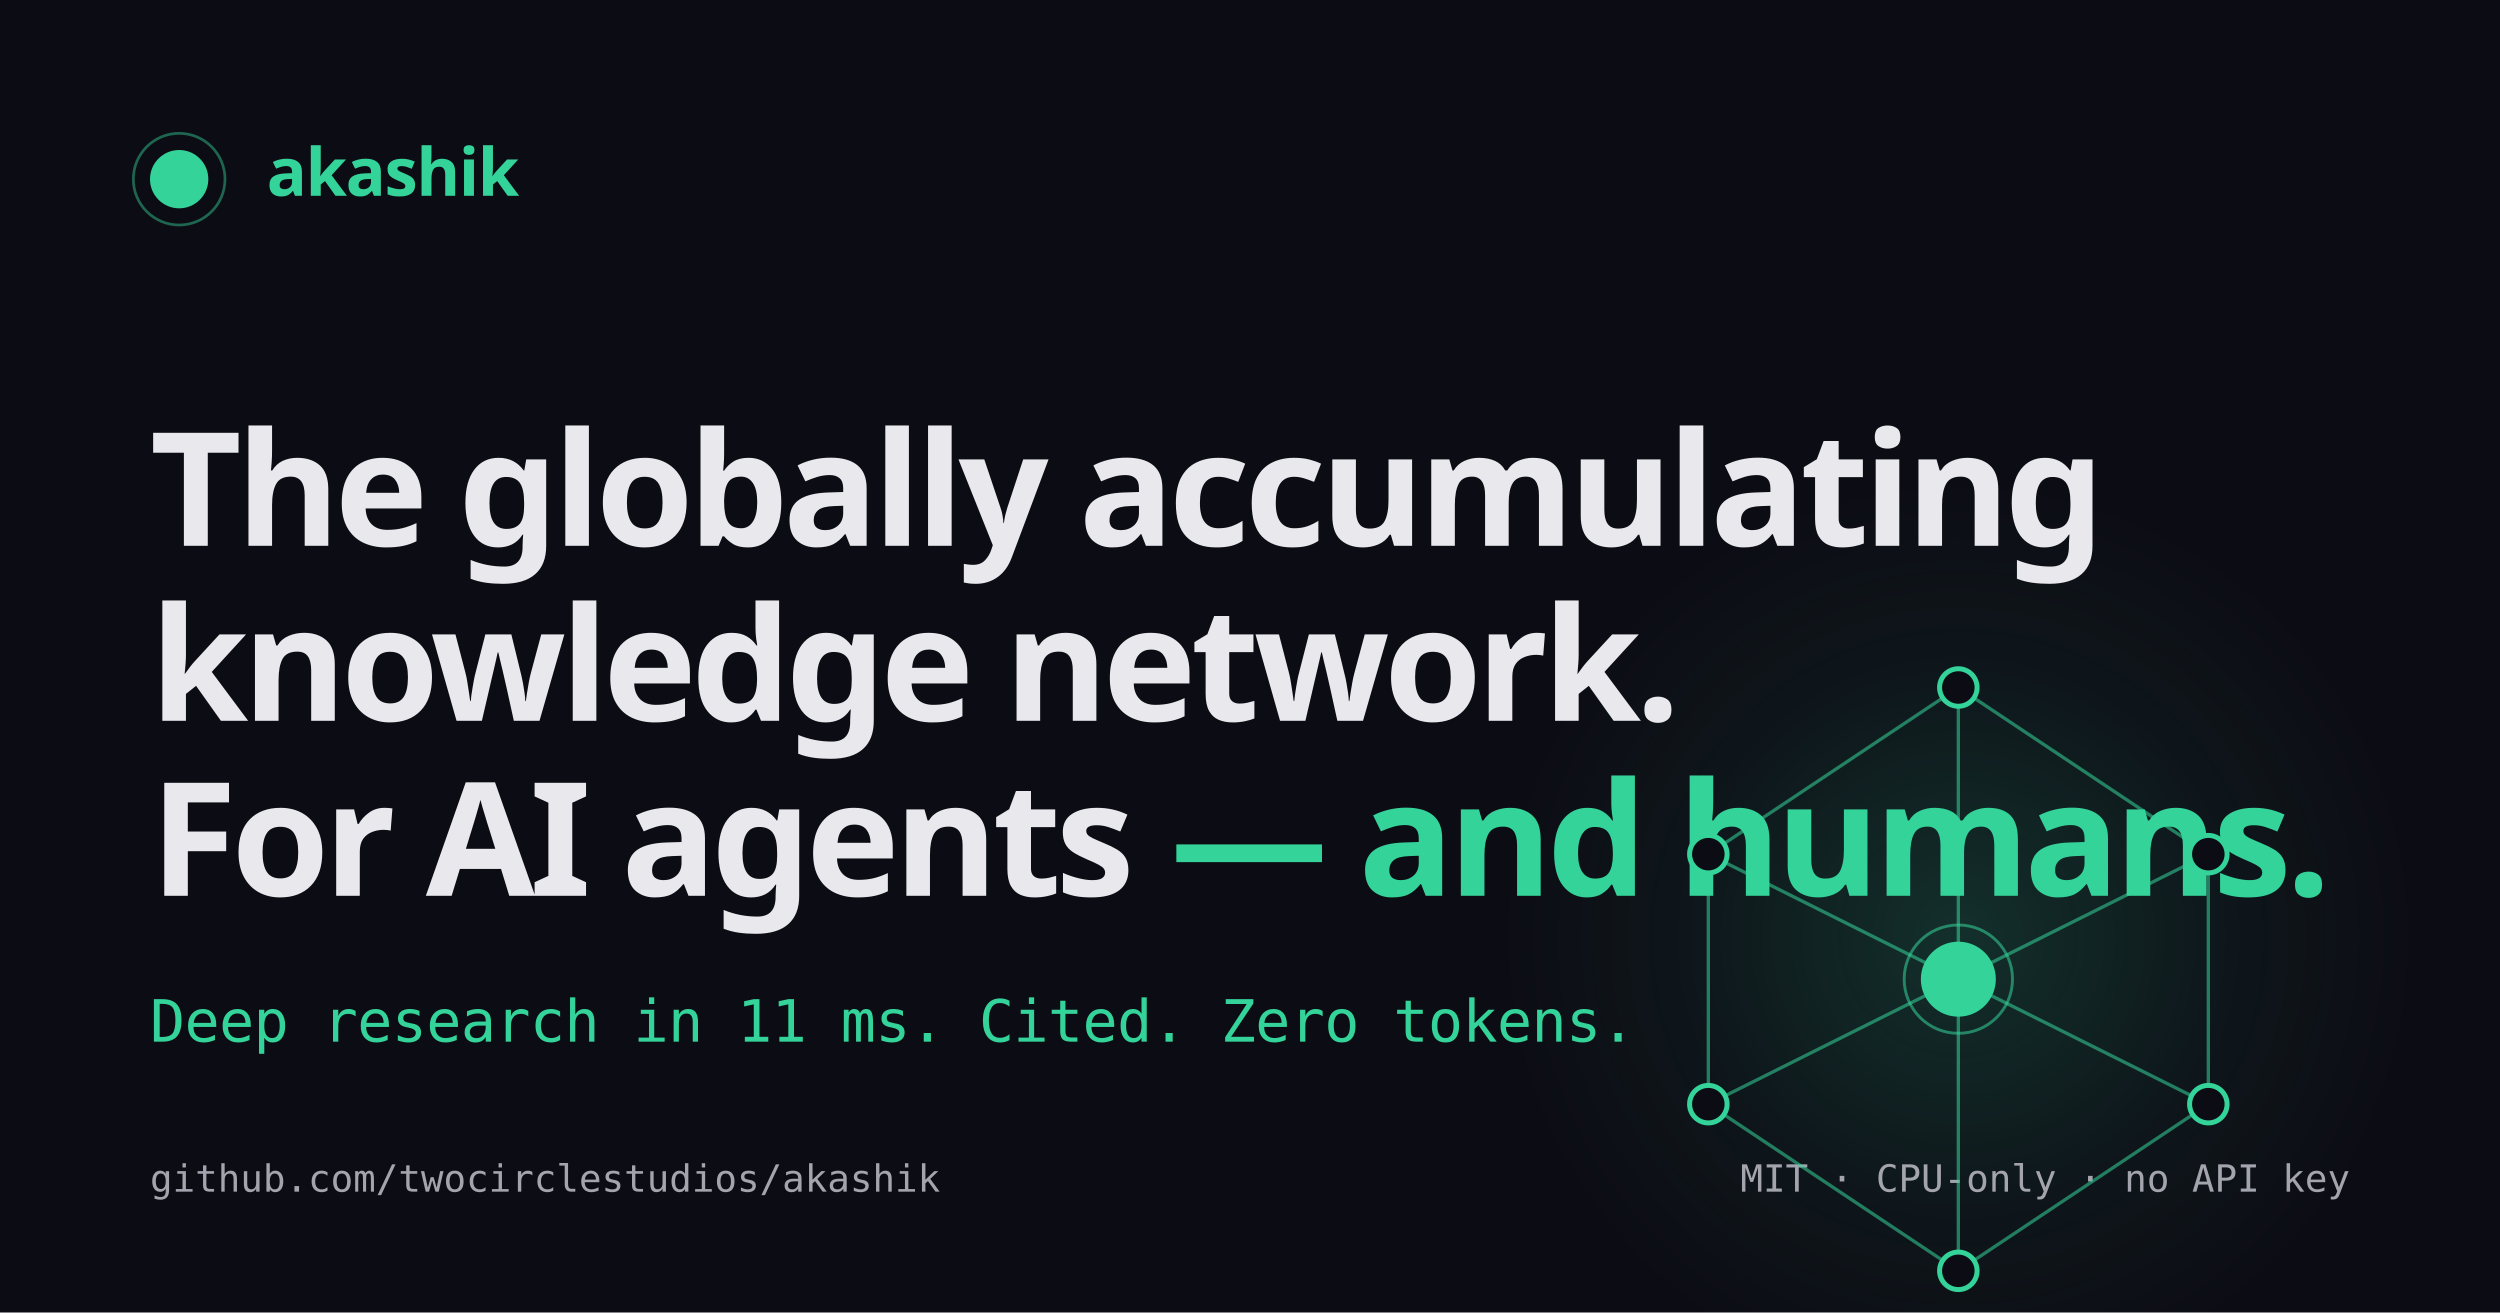
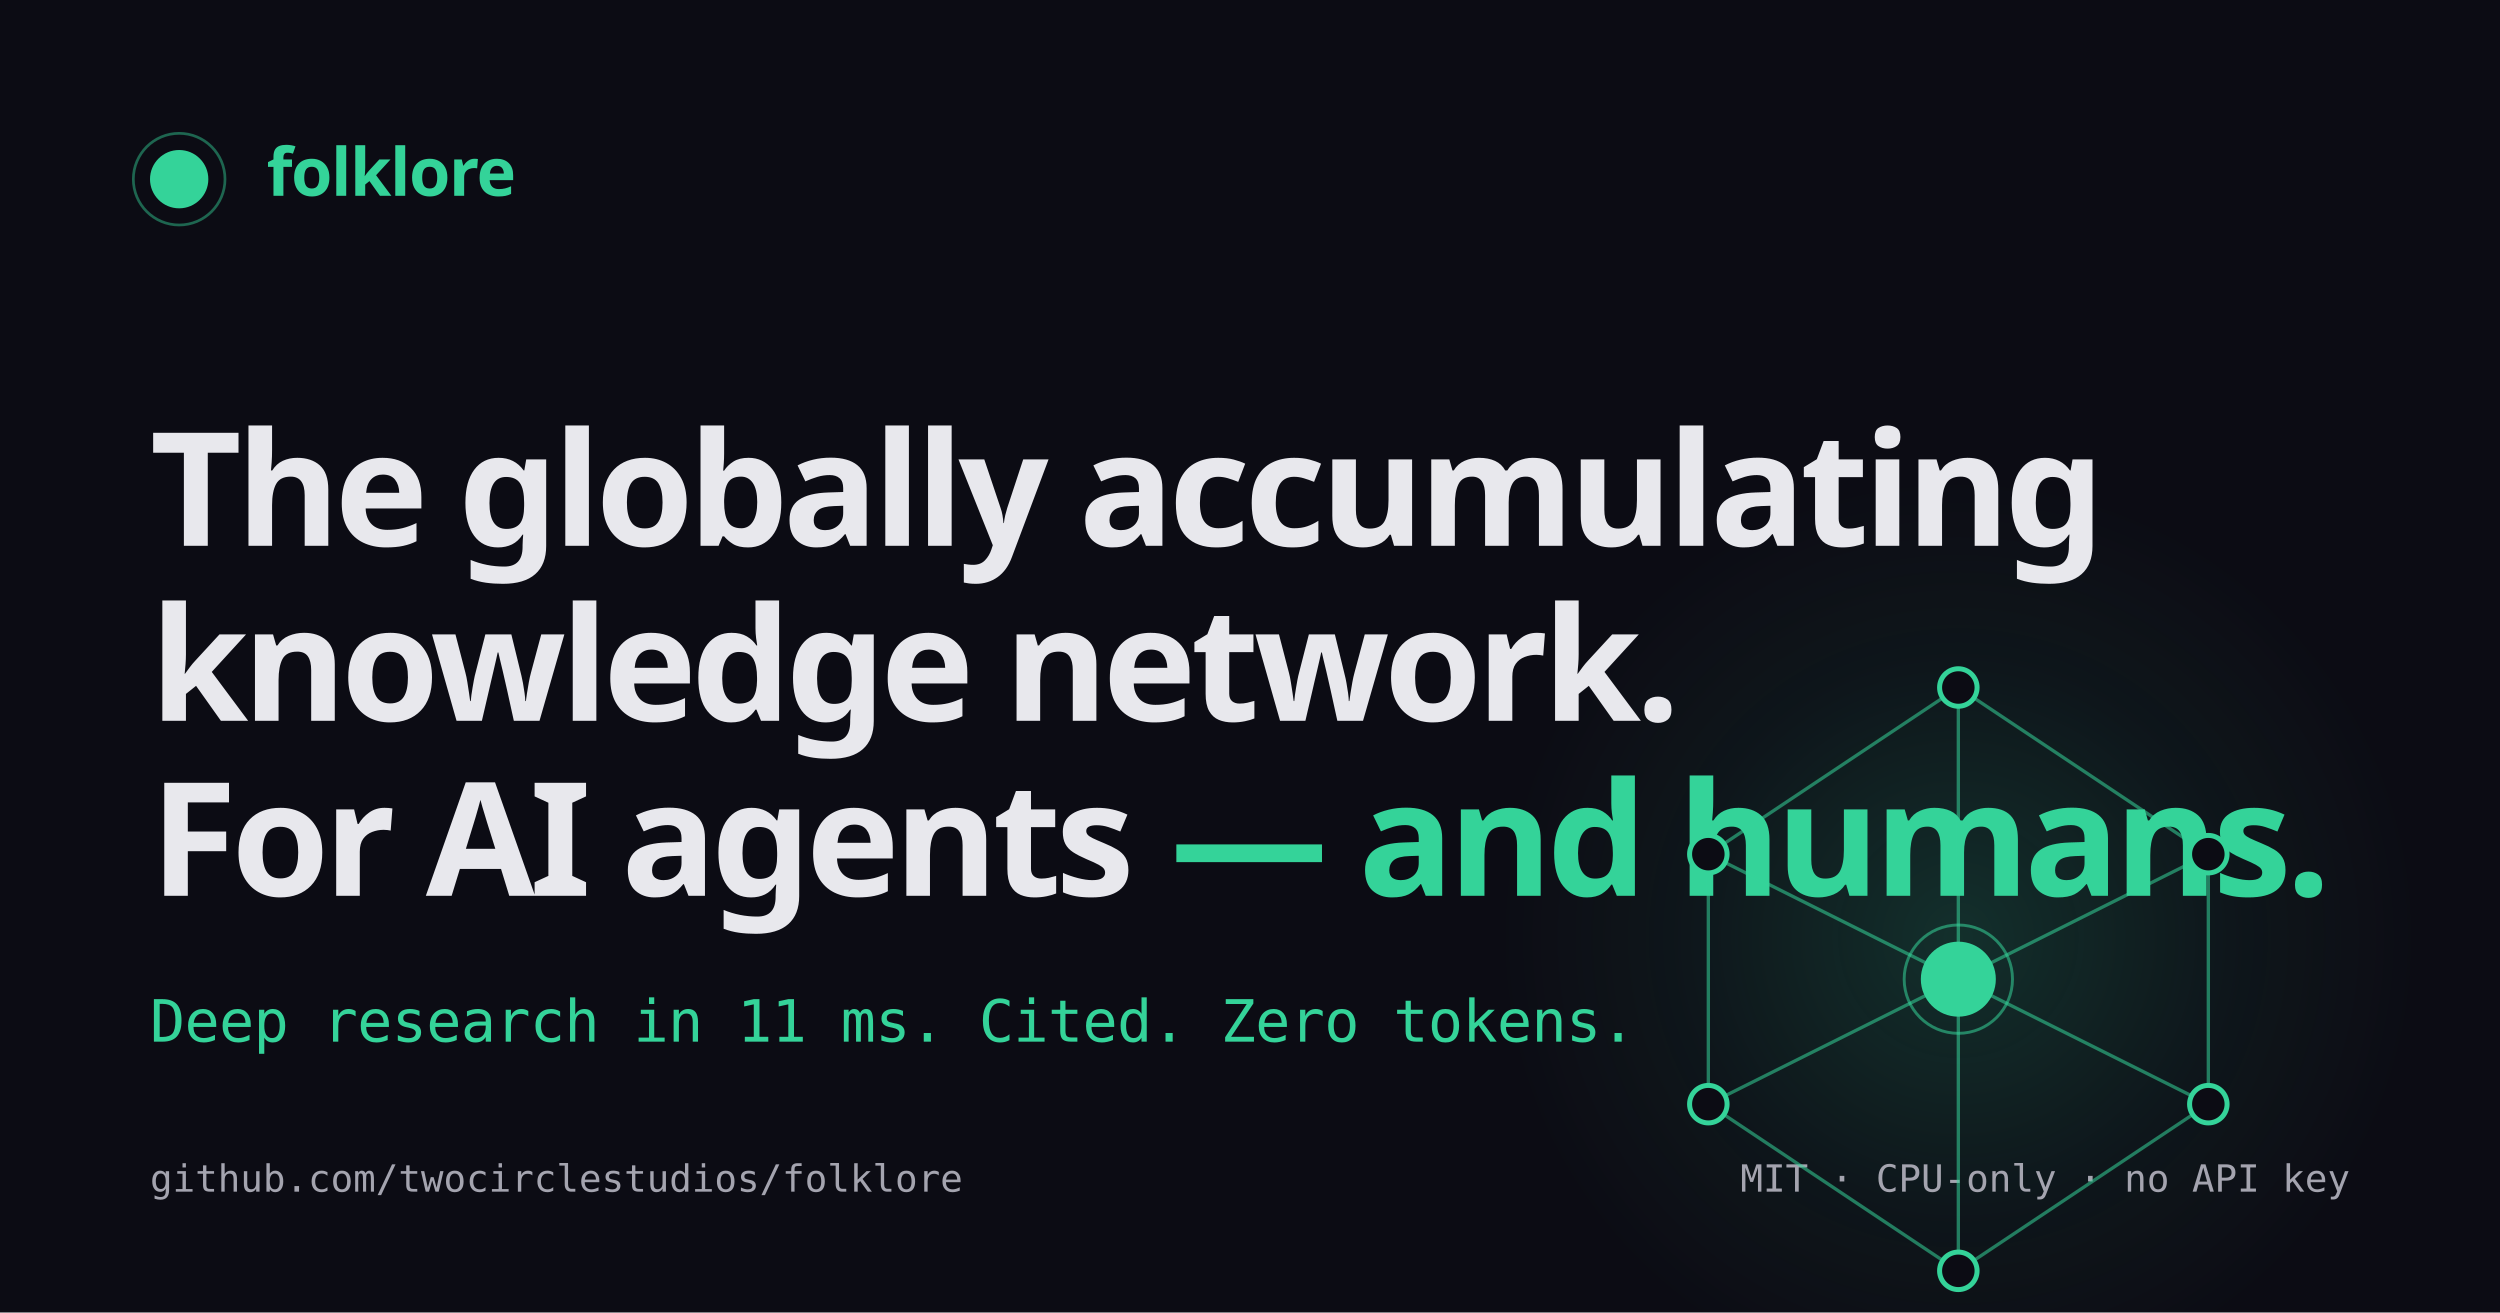
- <svg xmlns="http://www.w3.org/2000/svg" viewBox="0 0 1200 630" width="1200" height="630" role="img" aria-label="akashik — The globally accumulating knowledge network. For AI agents and humans.">
+ <svg xmlns="http://www.w3.org/2000/svg" viewBox="0 0 1200 630" width="1200" height="630" role="img" aria-label="folklore — The globally accumulating knowledge network. For AI agents and humans.">
  <defs>
    <style>
      .og-display  { font-family: 'Outfit', system-ui, sans-serif; font-weight: 600; letter-spacing: -0.035em; fill: #e8e8ed; }
      .og-mark     { font-family: 'Outfit', system-ui, sans-serif; font-weight: 700; letter-spacing: -0.02em; fill: #34d399; }
      .og-claim    { font-family: 'JetBrains Mono', monospace; font-weight: 500; fill: #34d399; letter-spacing: -0.01em; }
      .og-meta     { font-family: 'JetBrains Mono', monospace; font-weight: 400; fill: #a4a4af; }
    </style>
    <radialGradient id="meshGlow" cx="50%" cy="50%" r="50%">
      <stop offset="0%" stop-color="#34d399" stop-opacity="0.18" />
      <stop offset="60%" stop-color="#34d399" stop-opacity="0.05" />
      <stop offset="100%" stop-color="#34d399" stop-opacity="0" />
    </radialGradient>
  </defs>
  <rect width="1200" height="630" fill="#0c0c14" />
  <circle cx="940" cy="450" r="220" fill="url(#meshGlow)" />
  <g transform="translate(72, 72)">
    <circle cx="14" cy="14" r="14" fill="#34d399" />
    <circle cx="14" cy="14" r="22" fill="none" stroke="#34d399" stroke-width="1.3" opacity="0.45" />
-     <text x="56" y="22" class="og-mark" font-size="32">akashik</text>
+     <text x="56" y="22" class="og-mark" font-size="32">folklore</text>
  </g>
  <text class="og-display" font-size="76" x="72" y="262">The globally accumulating</text>
  <text class="og-display" font-size="76" x="72" y="346">knowledge network.</text>
  <text class="og-display" font-size="76" x="72" y="430">For AI agents <tspan fill="#34d399">— and humans.</tspan>
  </text>
  <text class="og-claim" font-size="28" x="72" y="500">Deep research in 11 ms.  Cited.  Zero tokens.</text>
-   <text class="og-meta" font-size="18" x="72" y="572">github.com/twocirclestudios/akashik</text>
+   <text class="og-meta" font-size="18" x="72" y="572">github.com/twocirclestudios/folklore</text>
  <text class="og-meta" font-size="18" x="1128" y="572" text-anchor="end">MIT  ·  CPU-only  ·  no API key</text>
  <g transform="translate(820, 330)" stroke="#34d399" stroke-linecap="round" fill="none">
    <g stroke-width="1.6" opacity="0.55">
      <line x1="120" y1="0" x2="0" y2="80" />
      <line x1="120" y1="0" x2="240" y2="80" />
      <line x1="0" y1="80" x2="0" y2="200" />
      <line x1="240" y1="80" x2="240" y2="200" />
      <line x1="0" y1="200" x2="120" y2="280" />
      <line x1="240" y1="200" x2="120" y2="280" />
      <line x1="120" y1="0" x2="120" y2="280" />
      <line x1="0" y1="80" x2="240" y2="200" />
      <line x1="240" y1="80" x2="0" y2="200" />
    </g>
    <g stroke-width="2.4" fill="#0c0c14">
      <circle cx="120" cy="0" r="9" />
      <circle cx="0" cy="80" r="9" />
      <circle cx="240" cy="80" r="9" />
      <circle cx="0" cy="200" r="9" />
      <circle cx="240" cy="200" r="9" />
      <circle cx="120" cy="280" r="9" />
    </g>
    <circle cx="120" cy="140" r="18" fill="#34d399" stroke="none" />
    <circle cx="120" cy="140" r="26" fill="none" stroke-width="1.4" opacity="0.55" />
  </g>
</svg>
